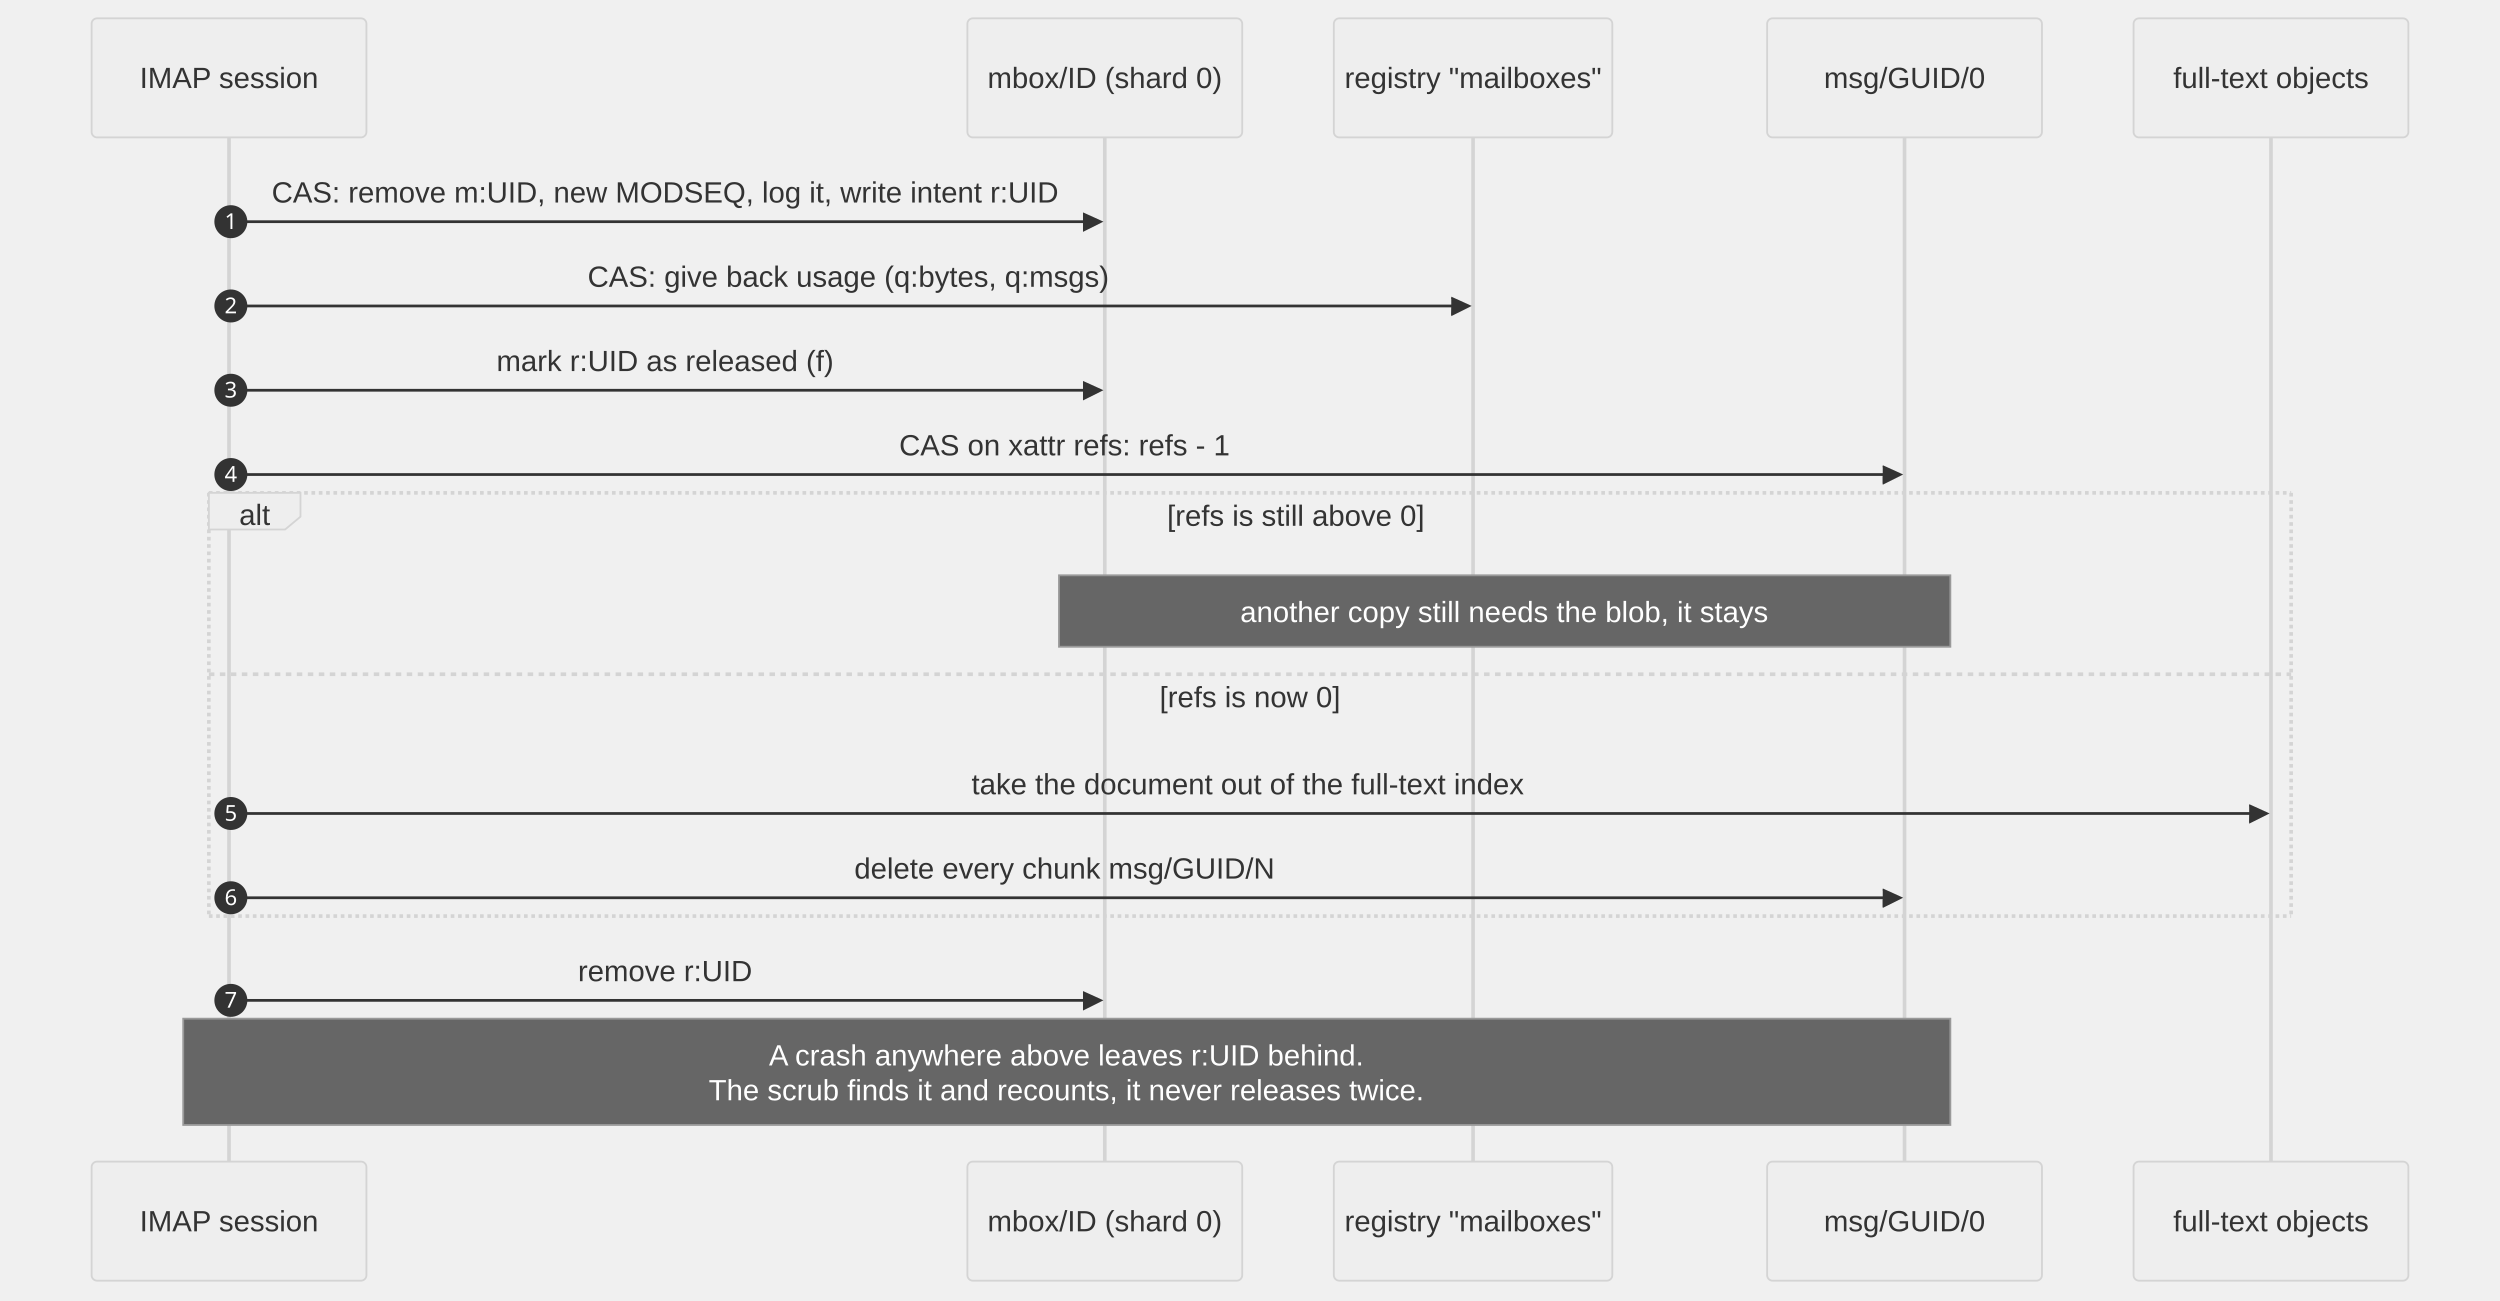
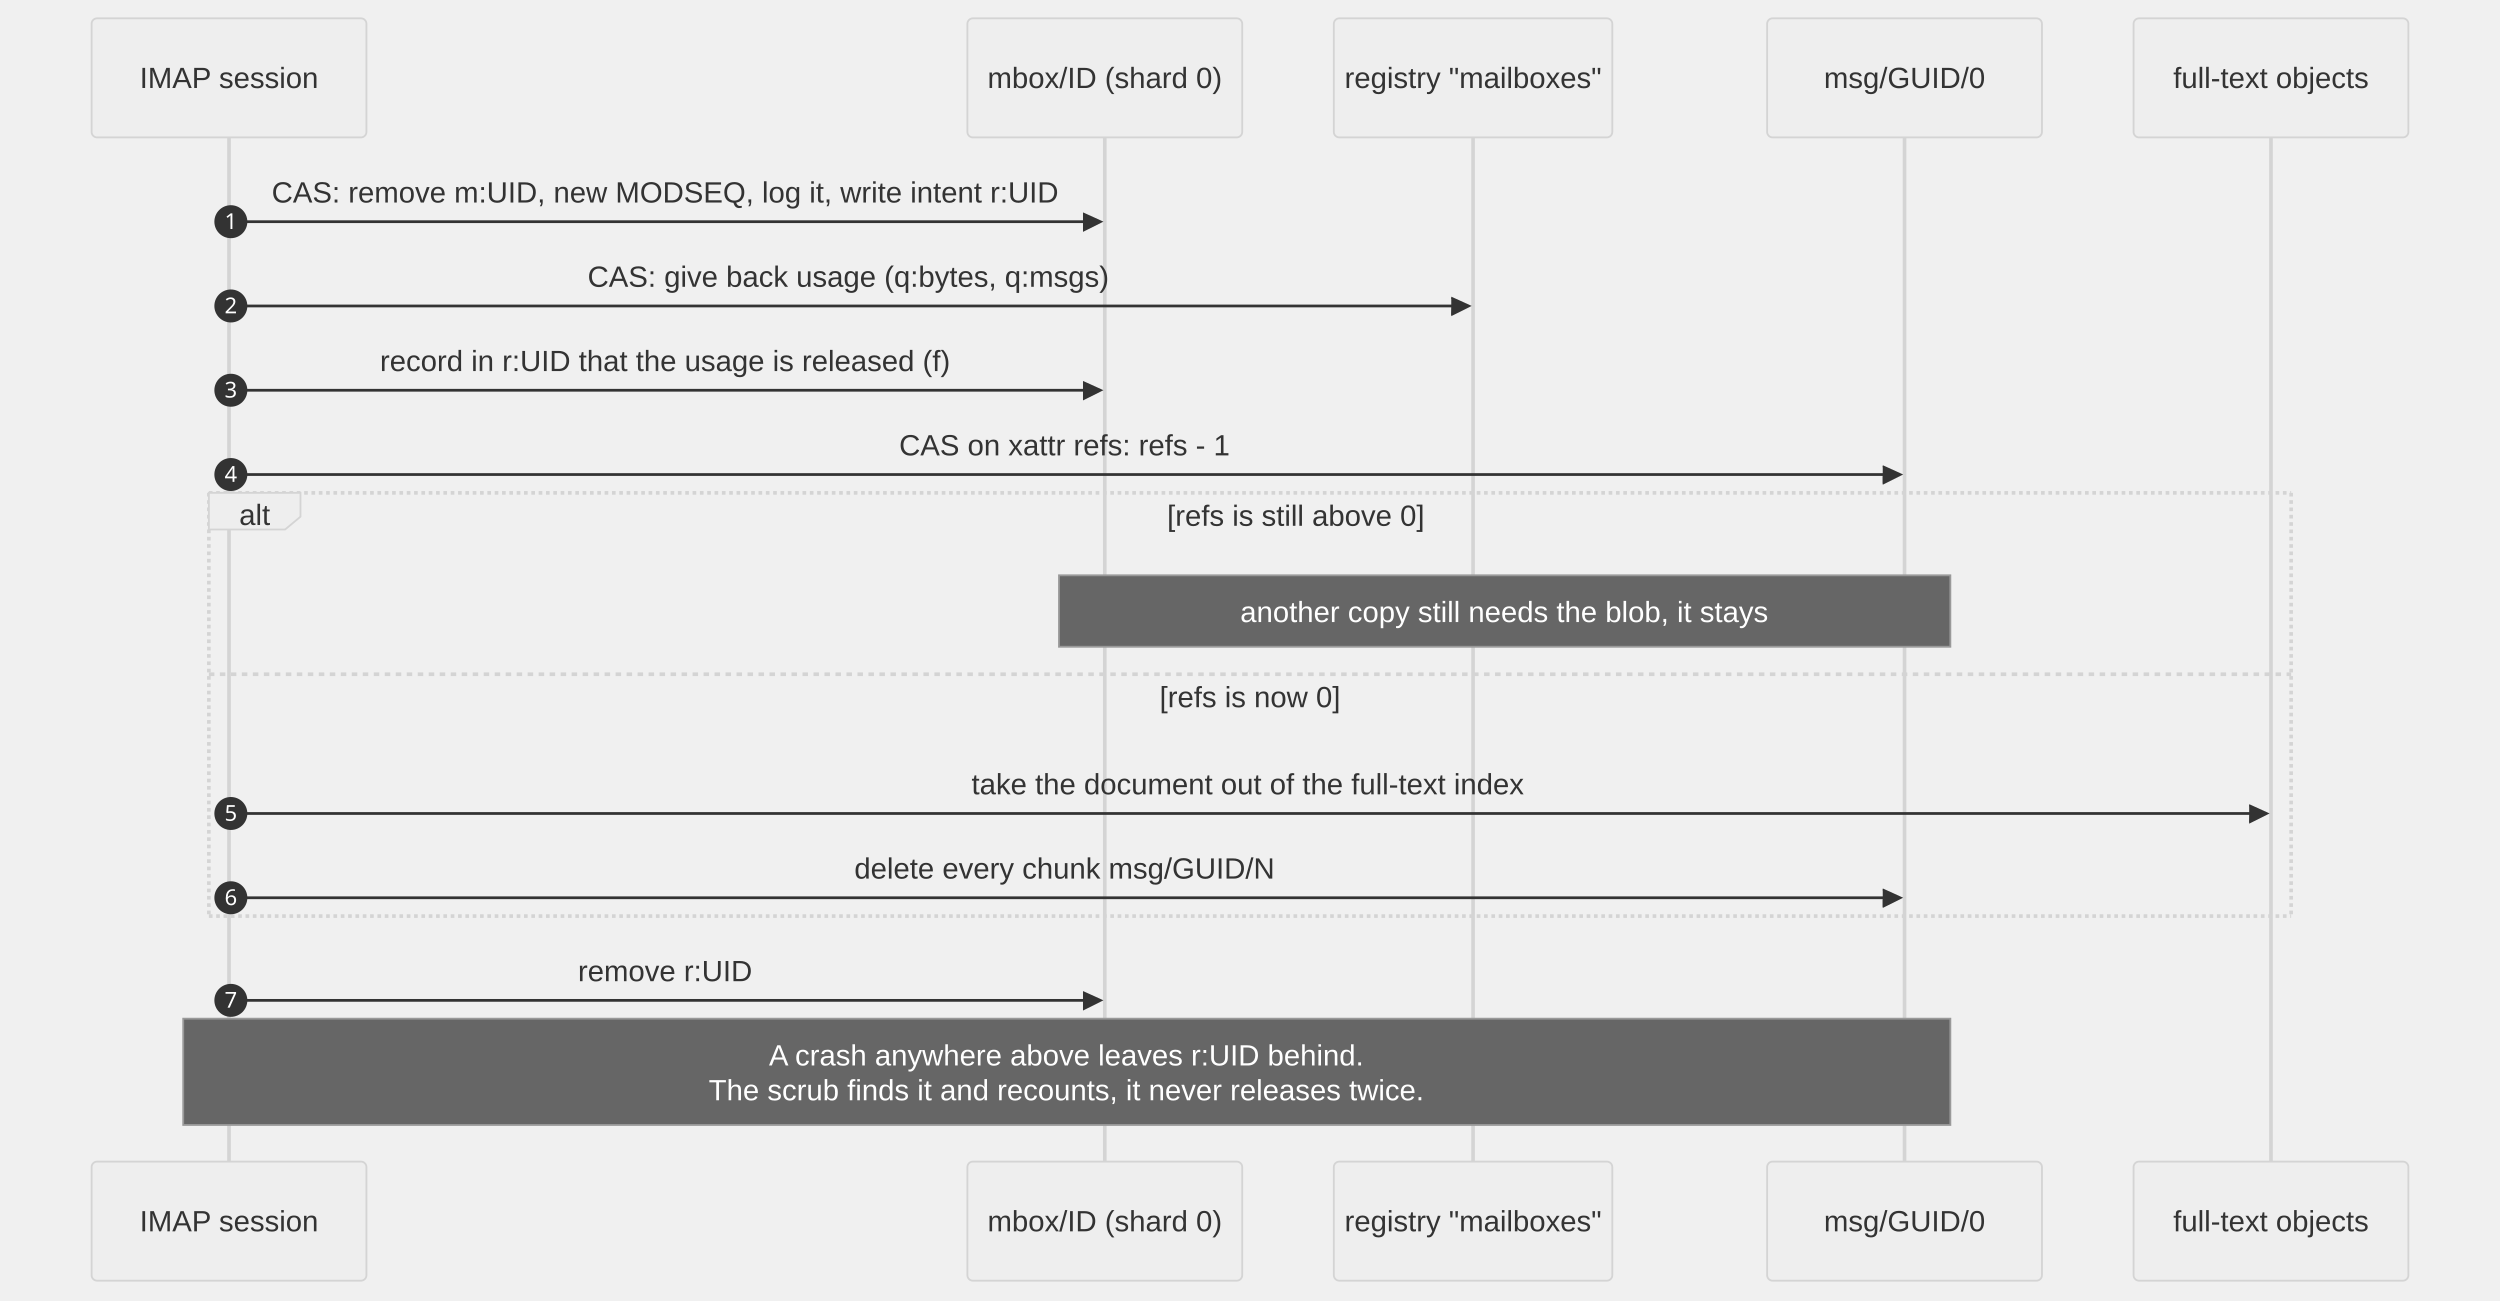
<svg xmlns="http://www.w3.org/2000/svg" aria-roledescription="sequence" role="graphics-document document" viewBox="-50 -10 1364.5 710" style="max-width: 1364.5px; background-color: white;" width="100%" id="my-svg">
  <g>
    <rect class="actor actor-bottom" ry="3" rx="3" name="F" height="65" width="150" stroke="#666" fill="#eaeaea" y="624" x="1114.5" />
    <text style="text-anchor: middle; font-size: 16px; font-weight: 400;" class="actor actor-box" alignment-baseline="central" dominant-baseline="central" y="656.5" x="1189.5">
      <tspan dy="0" x="1189.5">full-text objects</tspan>
    </text>
  </g>
  <g>
    <rect class="actor actor-bottom" ry="3" rx="3" name="D" height="65" width="150" stroke="#666" fill="#eaeaea" y="624" x="914.5" />
    <text style="text-anchor: middle; font-size: 16px; font-weight: 400;" class="actor actor-box" alignment-baseline="central" dominant-baseline="central" y="656.5" x="989.5">
      <tspan dy="0" x="989.5">msg/GUID/0</tspan>
    </text>
  </g>
  <g>
    <rect class="actor actor-bottom" ry="3" rx="3" name="R" height="65" width="152" stroke="#666" fill="#eaeaea" y="624" x="678" />
    <text style="text-anchor: middle; font-size: 16px; font-weight: 400;" class="actor actor-box" alignment-baseline="central" dominant-baseline="central" y="656.5" x="754">
      <tspan dy="0" x="754">registry "mailboxes"</tspan>
    </text>
  </g>
  <g>
    <rect class="actor actor-bottom" ry="3" rx="3" name="MB" height="65" width="150" stroke="#666" fill="#eaeaea" y="624" x="478" />
    <text style="text-anchor: middle; font-size: 16px; font-weight: 400;" class="actor actor-box" alignment-baseline="central" dominant-baseline="central" y="656.5" x="553">
      <tspan dy="0" x="553">mbox/ID (shard 0)</tspan>
    </text>
  </g>
  <g>
    <rect class="actor actor-bottom" ry="3" rx="3" name="P" height="65" width="150" stroke="#666" fill="#eaeaea" y="624" x="0" />
    <text style="text-anchor: middle; font-size: 16px; font-weight: 400;" class="actor actor-box" alignment-baseline="central" dominant-baseline="central" y="656.5" x="75">
      <tspan dy="0" x="75">IMAP session</tspan>
    </text>
  </g>
  <g>
    <line name="F" stroke="#999" stroke-width="0.5px" class="actor-line 200" y2="624" x2="1189.5" y1="65" x1="1189.5" id="actor4" />
    <g id="root-4">
      <rect class="actor actor-top" ry="3" rx="3" name="F" height="65" width="150" stroke="#666" fill="#eaeaea" y="0" x="1114.5" />
      <text style="text-anchor: middle; font-size: 16px; font-weight: 400;" class="actor actor-box" alignment-baseline="central" dominant-baseline="central" y="32.5" x="1189.5">
        <tspan dy="0" x="1189.5">full-text objects</tspan>
      </text>
    </g>
  </g>
  <g>
    <line name="D" stroke="#999" stroke-width="0.5px" class="actor-line 200" y2="624" x2="989.5" y1="65" x1="989.5" id="actor3" />
    <g id="root-3">
      <rect class="actor actor-top" ry="3" rx="3" name="D" height="65" width="150" stroke="#666" fill="#eaeaea" y="0" x="914.5" />
      <text style="text-anchor: middle; font-size: 16px; font-weight: 400;" class="actor actor-box" alignment-baseline="central" dominant-baseline="central" y="32.5" x="989.5">
        <tspan dy="0" x="989.5">msg/GUID/0</tspan>
      </text>
    </g>
  </g>
  <g>
    <line name="R" stroke="#999" stroke-width="0.5px" class="actor-line 200" y2="624" x2="754" y1="65" x1="754" id="actor2" />
    <g id="root-2">
      <rect class="actor actor-top" ry="3" rx="3" name="R" height="65" width="152" stroke="#666" fill="#eaeaea" y="0" x="678" />
      <text style="text-anchor: middle; font-size: 16px; font-weight: 400;" class="actor actor-box" alignment-baseline="central" dominant-baseline="central" y="32.5" x="754">
        <tspan dy="0" x="754">registry "mailboxes"</tspan>
      </text>
    </g>
  </g>
  <g>
    <line name="MB" stroke="#999" stroke-width="0.5px" class="actor-line 200" y2="624" x2="553" y1="65" x1="553" id="actor1" />
    <g id="root-1">
      <rect class="actor actor-top" ry="3" rx="3" name="MB" height="65" width="150" stroke="#666" fill="#eaeaea" y="0" x="478" />
      <text style="text-anchor: middle; font-size: 16px; font-weight: 400;" class="actor actor-box" alignment-baseline="central" dominant-baseline="central" y="32.5" x="553">
        <tspan dy="0" x="553">mbox/ID (shard 0)</tspan>
      </text>
    </g>
  </g>
  <g>
    <line name="P" stroke="#999" stroke-width="0.5px" class="actor-line 200" y2="624" x2="75" y1="65" x1="75" id="actor0" />
    <g id="root-0">
      <rect class="actor actor-top" ry="3" rx="3" name="P" height="65" width="150" stroke="#666" fill="#eaeaea" y="0" x="0" />
      <text style="text-anchor: middle; font-size: 16px; font-weight: 400;" class="actor actor-box" alignment-baseline="central" dominant-baseline="central" y="32.5" x="75">
        <tspan dy="0" x="75">IMAP session</tspan>
      </text>
    </g>
  </g>
  <style>#my-svg{font-family:"trebuchet ms",verdana,arial,sans-serif;font-size:16px;fill:#000000;}@keyframes edge-animation-frame{from{stroke-dashoffset:0;}}@keyframes dash{to{stroke-dashoffset:0;}}#my-svg .edge-animation-slow{stroke-dasharray:9,5!important;stroke-dashoffset:900;animation:dash 50s linear infinite;stroke-linecap:round;}#my-svg .edge-animation-fast{stroke-dasharray:9,5!important;stroke-dashoffset:900;animation:dash 20s linear infinite;stroke-linecap:round;}#my-svg .error-icon{fill:#552222;}#my-svg .error-text{fill:#552222;stroke:#552222;}#my-svg .edge-thickness-normal{stroke-width:1px;}#my-svg .edge-thickness-thick{stroke-width:3.5px;}#my-svg .edge-pattern-solid{stroke-dasharray:0;}#my-svg .edge-thickness-invisible{stroke-width:0;fill:none;}#my-svg .edge-pattern-dashed{stroke-dasharray:3;}#my-svg .edge-pattern-dotted{stroke-dasharray:2;}#my-svg .marker{fill:#666;stroke:#666;}#my-svg .marker.cross{stroke:#666;}#my-svg svg{font-family:"trebuchet ms",verdana,arial,sans-serif;font-size:16px;}#my-svg p{margin:0;}#my-svg .actor{stroke:hsl(0, 0%, 83%);fill:#eee;}#my-svg text.actor&gt;tspan{fill:#333;stroke:none;}#my-svg .actor-line{stroke:hsl(0, 0%, 83%);}#my-svg .messageLine0{stroke-width:1.5;stroke-dasharray:none;stroke:#333;}#my-svg .messageLine1{stroke-width:1.5;stroke-dasharray:2,2;stroke:#333;}#my-svg #arrowhead path{fill:#333;stroke:#333;}#my-svg .sequenceNumber{fill:white;}#my-svg #sequencenumber{fill:#333;}#my-svg #crosshead path{fill:#333;stroke:#333;}#my-svg .messageText{fill:#333;stroke:none;}#my-svg .labelBox{stroke:hsl(0, 0%, 83%);fill:#eee;}#my-svg .labelText,#my-svg .labelText&gt;tspan{fill:#333;stroke:none;}#my-svg .loopText,#my-svg .loopText&gt;tspan{fill:#333;stroke:none;}#my-svg .loopLine{stroke-width:2px;stroke-dasharray:2,2;stroke:hsl(0, 0%, 83%);fill:hsl(0, 0%, 83%);}#my-svg .note{stroke:#999;fill:#666;}#my-svg .noteText,#my-svg .noteText&gt;tspan{fill:#fff;stroke:none;}#my-svg .activation0{fill:#f4f4f4;stroke:#666;}#my-svg .activation1{fill:#f4f4f4;stroke:#666;}#my-svg .activation2{fill:#f4f4f4;stroke:#666;}#my-svg .actorPopupMenu{position:absolute;}#my-svg .actorPopupMenuPanel{position:absolute;fill:#eee;box-shadow:0px 8px 16px 0px rgba(0,0,0,0.2);filter:drop-shadow(3px 5px 2px rgb(0 0 0 / 0.4));}#my-svg .actor-man line{stroke:hsl(0, 0%, 83%);fill:#eee;}#my-svg .actor-man circle,#my-svg line{stroke:hsl(0, 0%, 83%);fill:#eee;stroke-width:2px;}#my-svg :root{--mermaid-font-family:"trebuchet ms",verdana,arial,sans-serif;}</style>
  <g />
  <defs>
    <symbol height="24" width="24" id="computer">
      <path d="M2 2v13h20v-13h-20zm18 11h-16v-9h16v9zm-10.228 6l.466-1h3.524l.467 1h-4.457zm14.228 3h-24l2-6h2.104l-1.33 4h18.45l-1.297-4h2.073l2 6zm-5-10h-14v-7h14v7z" transform="scale(.5)" />
    </symbol>
  </defs>
  <defs>
    <symbol clip-rule="evenodd" fill-rule="evenodd" id="database">
      <path d="M12.258.001l.256.004.255.005.253.008.251.01.249.012.247.015.246.016.242.019.241.02.239.023.236.024.233.027.231.028.229.031.225.032.223.034.22.036.217.038.214.04.211.041.208.043.205.045.201.046.198.048.194.05.191.051.187.053.183.054.18.056.175.057.172.059.168.06.163.061.16.063.155.064.15.066.074.033.073.033.071.034.07.034.069.035.068.035.067.035.066.035.064.036.064.036.062.036.06.036.06.037.058.037.058.037.055.038.055.038.053.038.052.038.051.039.05.039.048.039.047.039.045.04.044.04.043.04.041.04.04.041.039.041.037.041.036.041.034.041.033.042.032.042.03.042.029.042.027.042.026.043.024.043.023.043.021.043.02.043.018.044.017.043.015.044.013.044.012.044.011.045.009.044.007.045.006.045.004.045.002.045.001.045v17l-.001.045-.002.045-.004.045-.006.045-.007.045-.009.044-.011.045-.012.044-.013.044-.015.044-.017.043-.018.044-.02.043-.021.043-.023.043-.024.043-.026.043-.027.042-.029.042-.03.042-.032.042-.033.042-.034.041-.036.041-.037.041-.039.041-.04.041-.041.04-.043.04-.044.04-.045.04-.047.039-.048.039-.05.039-.051.039-.052.038-.053.038-.055.038-.055.038-.058.037-.058.037-.06.037-.06.036-.062.036-.064.036-.064.036-.066.035-.067.035-.068.035-.069.035-.07.034-.071.034-.073.033-.074.033-.15.066-.155.064-.16.063-.163.061-.168.06-.172.059-.175.057-.18.056-.183.054-.187.053-.191.051-.194.05-.198.048-.201.046-.205.045-.208.043-.211.041-.214.04-.217.038-.22.036-.223.034-.225.032-.229.031-.231.028-.233.027-.236.024-.239.023-.241.02-.242.019-.246.016-.247.015-.249.012-.251.01-.253.008-.255.005-.256.004-.258.001-.258-.001-.256-.004-.255-.005-.253-.008-.251-.01-.249-.012-.247-.015-.245-.016-.243-.019-.241-.02-.238-.023-.236-.024-.234-.027-.231-.028-.228-.031-.226-.032-.223-.034-.22-.036-.217-.038-.214-.04-.211-.041-.208-.043-.204-.045-.201-.046-.198-.048-.195-.05-.19-.051-.187-.053-.184-.054-.179-.056-.176-.057-.172-.059-.167-.06-.164-.061-.159-.063-.155-.064-.151-.066-.074-.033-.072-.033-.072-.034-.07-.034-.069-.035-.068-.035-.067-.035-.066-.035-.064-.036-.063-.036-.062-.036-.061-.036-.06-.037-.058-.037-.057-.037-.056-.038-.055-.038-.053-.038-.052-.038-.051-.039-.049-.039-.049-.039-.046-.039-.046-.04-.044-.04-.043-.04-.041-.04-.04-.041-.039-.041-.037-.041-.036-.041-.034-.041-.033-.042-.032-.042-.03-.042-.029-.042-.027-.042-.026-.043-.024-.043-.023-.043-.021-.043-.02-.043-.018-.044-.017-.043-.015-.044-.013-.044-.012-.044-.011-.045-.009-.044-.007-.045-.006-.045-.004-.045-.002-.045-.001-.045v-17l.001-.045.002-.045.004-.045.006-.045.007-.045.009-.044.011-.045.012-.044.013-.044.015-.044.017-.043.018-.044.02-.043.021-.043.023-.043.024-.043.026-.043.027-.042.029-.042.03-.042.032-.042.033-.042.034-.041.036-.041.037-.041.039-.041.04-.041.041-.04.043-.04.044-.04.046-.04.046-.039.049-.039.049-.039.051-.039.052-.038.053-.038.055-.038.056-.038.057-.037.058-.037.06-.037.061-.036.062-.036.063-.036.064-.036.066-.035.067-.035.068-.035.069-.035.07-.034.072-.034.072-.033.074-.033.151-.066.155-.064.159-.063.164-.061.167-.06.172-.059.176-.057.179-.056.184-.054.187-.053.19-.051.195-.05.198-.048.201-.046.204-.045.208-.043.211-.041.214-.04.217-.038.22-.036.223-.034.226-.032.228-.031.231-.028.234-.027.236-.024.238-.023.241-.02.243-.019.245-.016.247-.015.249-.012.251-.01.253-.008.255-.005.256-.004.258-.001.258.001zm-9.258 20.499v.01l.001.021.003.021.004.022.005.021.006.022.007.022.009.023.01.022.011.023.012.023.013.023.015.023.016.024.017.023.018.024.019.024.021.024.022.025.023.024.024.025.052.049.056.05.061.051.066.051.07.051.075.051.079.052.084.052.088.052.092.052.097.052.102.051.105.052.11.052.114.051.119.051.123.051.127.05.131.05.135.05.139.048.144.049.147.047.152.047.155.047.16.045.163.045.167.043.171.043.176.041.178.041.183.039.187.039.19.037.194.035.197.035.202.033.204.031.209.03.212.029.216.027.219.025.222.024.226.021.23.02.233.018.236.016.24.015.243.012.246.01.249.008.253.005.256.004.259.001.26-.001.257-.004.254-.005.25-.008.247-.011.244-.012.241-.014.237-.016.233-.018.231-.021.226-.021.224-.024.22-.026.216-.027.212-.028.21-.031.205-.031.202-.034.198-.034.194-.036.191-.037.187-.039.183-.04.179-.04.175-.042.172-.043.168-.044.163-.045.16-.046.155-.046.152-.047.148-.048.143-.049.139-.049.136-.05.131-.05.126-.05.123-.051.118-.052.114-.051.11-.052.106-.052.101-.052.096-.052.092-.052.088-.053.083-.051.079-.052.074-.052.07-.051.065-.051.06-.051.056-.05.051-.05.023-.024.023-.025.021-.024.02-.024.019-.024.018-.024.017-.024.015-.023.014-.024.013-.023.012-.023.01-.023.01-.022.008-.022.006-.022.006-.022.004-.022.004-.021.001-.021.001-.021v-4.127l-.077.055-.08.053-.083.054-.085.053-.087.052-.09.052-.093.051-.095.05-.097.05-.1.049-.102.049-.105.048-.106.047-.109.047-.111.046-.114.045-.115.045-.118.044-.12.043-.122.042-.124.042-.126.041-.128.04-.13.04-.132.038-.134.038-.135.037-.138.037-.139.035-.142.035-.143.034-.144.033-.147.032-.148.031-.15.03-.151.03-.153.029-.154.027-.156.027-.158.026-.159.025-.161.024-.162.023-.163.022-.165.021-.166.02-.167.019-.169.018-.169.017-.171.016-.173.015-.173.014-.175.013-.175.012-.177.011-.178.01-.179.008-.179.008-.181.006-.182.005-.182.004-.184.003-.184.002h-.37l-.184-.002-.184-.003-.182-.004-.182-.005-.181-.006-.179-.008-.179-.008-.178-.01-.176-.011-.176-.012-.175-.013-.173-.014-.172-.015-.171-.016-.17-.017-.169-.018-.167-.019-.166-.02-.165-.021-.163-.022-.162-.023-.161-.024-.159-.025-.157-.026-.156-.027-.155-.027-.153-.029-.151-.03-.15-.03-.148-.031-.146-.032-.145-.033-.143-.034-.141-.035-.14-.035-.137-.037-.136-.037-.134-.038-.132-.038-.13-.04-.128-.04-.126-.041-.124-.042-.122-.042-.12-.044-.117-.043-.116-.045-.113-.045-.112-.046-.109-.047-.106-.047-.105-.048-.102-.049-.1-.049-.097-.05-.095-.05-.093-.052-.09-.051-.087-.052-.085-.053-.083-.054-.08-.054-.077-.054v4.127zm0-5.654v.011l.001.021.003.021.004.021.005.022.006.022.007.022.009.022.01.022.011.023.012.023.013.023.015.024.016.023.017.024.018.024.019.024.021.024.022.024.023.025.024.024.052.05.056.05.061.05.066.051.07.051.075.052.079.051.084.052.088.052.092.052.097.052.102.052.105.052.11.051.114.051.119.052.123.05.127.051.131.05.135.049.139.049.144.048.147.048.152.047.155.046.16.045.163.045.167.044.171.042.176.042.178.04.183.04.187.038.19.037.194.036.197.034.202.033.204.032.209.03.212.028.216.027.219.025.222.024.226.022.23.02.233.018.236.016.24.014.243.012.246.01.249.008.253.006.256.003.259.001.26-.001.257-.003.254-.006.25-.008.247-.01.244-.012.241-.015.237-.016.233-.018.231-.02.226-.022.224-.024.22-.025.216-.027.212-.029.21-.03.205-.032.202-.033.198-.035.194-.036.191-.037.187-.039.183-.039.179-.041.175-.042.172-.043.168-.044.163-.045.16-.045.155-.047.152-.047.148-.048.143-.048.139-.05.136-.049.131-.05.126-.051.123-.051.118-.051.114-.052.11-.052.106-.052.101-.052.096-.052.092-.052.088-.052.083-.052.079-.052.074-.051.07-.052.065-.051.06-.05.056-.051.051-.049.023-.025.023-.024.021-.025.02-.024.019-.024.018-.024.017-.024.015-.023.014-.023.013-.024.012-.022.01-.023.01-.023.008-.022.006-.022.006-.022.004-.021.004-.022.001-.021.001-.021v-4.139l-.077.054-.08.054-.083.054-.085.052-.087.053-.09.051-.093.051-.095.051-.097.05-.1.049-.102.049-.105.048-.106.047-.109.047-.111.046-.114.045-.115.044-.118.044-.12.044-.122.042-.124.042-.126.041-.128.04-.13.039-.132.039-.134.038-.135.037-.138.036-.139.036-.142.035-.143.033-.144.033-.147.033-.148.031-.15.03-.151.03-.153.028-.154.028-.156.027-.158.026-.159.025-.161.024-.162.023-.163.022-.165.021-.166.02-.167.019-.169.018-.169.017-.171.016-.173.015-.173.014-.175.013-.175.012-.177.011-.178.009-.179.009-.179.007-.181.007-.182.005-.182.004-.184.003-.184.002h-.37l-.184-.002-.184-.003-.182-.004-.182-.005-.181-.007-.179-.007-.179-.009-.178-.009-.176-.011-.176-.012-.175-.013-.173-.014-.172-.015-.171-.016-.17-.017-.169-.018-.167-.019-.166-.02-.165-.021-.163-.022-.162-.023-.161-.024-.159-.025-.157-.026-.156-.027-.155-.028-.153-.028-.151-.03-.15-.03-.148-.031-.146-.033-.145-.033-.143-.033-.141-.035-.14-.036-.137-.036-.136-.037-.134-.038-.132-.039-.13-.039-.128-.04-.126-.041-.124-.042-.122-.043-.12-.043-.117-.044-.116-.044-.113-.046-.112-.046-.109-.046-.106-.047-.105-.048-.102-.049-.1-.049-.097-.05-.095-.051-.093-.051-.09-.051-.087-.053-.085-.052-.083-.054-.08-.054-.077-.054v4.139zm0-5.666v.011l.001.02.003.022.004.021.005.022.006.021.007.022.009.023.01.022.011.023.012.023.013.023.015.023.016.024.017.024.018.023.019.024.021.025.022.024.023.024.024.025.052.05.056.05.061.05.066.051.07.051.075.052.079.051.084.052.088.052.092.052.097.052.102.052.105.051.11.052.114.051.119.051.123.051.127.05.131.05.135.05.139.049.144.048.147.048.152.047.155.046.16.045.163.045.167.043.171.043.176.042.178.04.183.04.187.038.19.037.194.036.197.034.202.033.204.032.209.03.212.028.216.027.219.025.222.024.226.021.23.02.233.018.236.017.24.014.243.012.246.01.249.008.253.006.256.003.259.001.26-.001.257-.003.254-.006.25-.008.247-.01.244-.013.241-.014.237-.016.233-.018.231-.02.226-.022.224-.024.22-.025.216-.027.212-.029.21-.03.205-.032.202-.033.198-.035.194-.036.191-.037.187-.039.183-.039.179-.041.175-.042.172-.043.168-.044.163-.045.16-.045.155-.047.152-.047.148-.048.143-.049.139-.049.136-.049.131-.051.126-.05.123-.051.118-.052.114-.051.11-.052.106-.052.101-.052.096-.052.092-.052.088-.052.083-.052.079-.052.074-.052.07-.051.065-.051.06-.051.056-.05.051-.049.023-.025.023-.025.021-.024.02-.024.019-.024.018-.024.017-.024.015-.023.014-.024.013-.023.012-.023.01-.022.01-.023.008-.022.006-.022.006-.022.004-.022.004-.021.001-.021.001-.021v-4.153l-.077.054-.08.054-.083.053-.085.053-.087.053-.09.051-.093.051-.095.051-.097.05-.1.049-.102.048-.105.048-.106.048-.109.046-.111.046-.114.046-.115.044-.118.044-.12.043-.122.043-.124.042-.126.041-.128.04-.13.039-.132.039-.134.038-.135.037-.138.036-.139.036-.142.034-.143.034-.144.033-.147.032-.148.032-.15.03-.151.03-.153.028-.154.028-.156.027-.158.026-.159.024-.161.024-.162.023-.163.023-.165.021-.166.02-.167.019-.169.018-.169.017-.171.016-.173.015-.173.014-.175.013-.175.012-.177.01-.178.01-.179.009-.179.007-.181.006-.182.006-.182.004-.184.003-.184.001-.185.001-.185-.001-.184-.001-.184-.003-.182-.004-.182-.006-.181-.006-.179-.007-.179-.009-.178-.01-.176-.01-.176-.012-.175-.013-.173-.014-.172-.015-.171-.016-.17-.017-.169-.018-.167-.019-.166-.02-.165-.021-.163-.023-.162-.023-.161-.024-.159-.024-.157-.026-.156-.027-.155-.028-.153-.028-.151-.03-.15-.03-.148-.032-.146-.032-.145-.033-.143-.034-.141-.034-.14-.036-.137-.036-.136-.037-.134-.038-.132-.039-.13-.039-.128-.041-.126-.041-.124-.041-.122-.043-.12-.043-.117-.044-.116-.044-.113-.046-.112-.046-.109-.046-.106-.048-.105-.048-.102-.048-.1-.05-.097-.049-.095-.051-.093-.051-.09-.052-.087-.052-.085-.053-.083-.053-.08-.054-.077-.054v4.153zm8.74-8.179l-.257.004-.254.005-.25.008-.247.011-.244.012-.241.014-.237.016-.233.018-.231.021-.226.022-.224.023-.22.026-.216.027-.212.028-.21.031-.205.032-.202.033-.198.034-.194.036-.191.038-.187.038-.183.04-.179.041-.175.042-.172.043-.168.043-.163.045-.16.046-.155.046-.152.048-.148.048-.143.048-.139.049-.136.05-.131.05-.126.051-.123.051-.118.051-.114.052-.11.052-.106.052-.101.052-.096.052-.092.052-.088.052-.083.052-.079.052-.074.051-.07.052-.065.051-.06.05-.056.05-.051.05-.023.025-.023.024-.021.024-.02.025-.019.024-.018.024-.017.023-.015.024-.014.023-.013.023-.012.023-.01.023-.01.022-.008.022-.006.023-.006.021-.004.022-.004.021-.001.021-.001.021.001.021.001.021.004.021.004.022.006.021.006.023.008.022.01.022.01.023.012.023.013.023.014.023.015.024.017.023.018.024.019.024.02.025.021.024.023.024.023.025.051.05.056.05.06.05.065.051.07.052.074.051.079.052.083.052.088.052.092.052.096.052.101.052.106.052.11.052.114.052.118.051.123.051.126.051.131.05.136.05.139.049.143.048.148.048.152.048.155.046.16.046.163.045.168.043.172.043.175.042.179.041.183.04.187.038.191.038.194.036.198.034.202.033.205.032.21.031.212.028.216.027.22.026.224.023.226.022.231.021.233.018.237.016.241.014.244.012.247.011.25.008.254.005.257.004.26.001.26-.001.257-.004.254-.005.25-.008.247-.011.244-.012.241-.014.237-.016.233-.018.231-.021.226-.022.224-.023.22-.026.216-.027.212-.028.21-.031.205-.032.202-.033.198-.034.194-.036.191-.038.187-.038.183-.04.179-.041.175-.042.172-.043.168-.043.163-.045.16-.046.155-.046.152-.048.148-.048.143-.048.139-.049.136-.05.131-.05.126-.051.123-.051.118-.051.114-.052.11-.052.106-.052.101-.052.096-.052.092-.052.088-.052.083-.052.079-.052.074-.051.07-.052.065-.051.06-.05.056-.05.051-.05.023-.025.023-.024.021-.024.02-.025.019-.024.018-.024.017-.023.015-.024.014-.023.013-.023.012-.023.01-.023.01-.022.008-.022.006-.023.006-.021.004-.022.004-.021.001-.021.001-.021-.001-.021-.001-.021-.004-.021-.004-.022-.006-.021-.006-.023-.008-.022-.01-.022-.01-.023-.012-.023-.013-.023-.014-.023-.015-.024-.017-.023-.018-.024-.019-.024-.02-.025-.021-.024-.023-.024-.023-.025-.051-.05-.056-.05-.06-.05-.065-.051-.07-.052-.074-.051-.079-.052-.083-.052-.088-.052-.092-.052-.096-.052-.101-.052-.106-.052-.11-.052-.114-.052-.118-.051-.123-.051-.126-.051-.131-.05-.136-.05-.139-.049-.143-.048-.148-.048-.152-.048-.155-.046-.16-.046-.163-.045-.168-.043-.172-.043-.175-.042-.179-.041-.183-.04-.187-.038-.191-.038-.194-.036-.198-.034-.202-.033-.205-.032-.21-.031-.212-.028-.216-.027-.22-.026-.224-.023-.226-.022-.231-.021-.233-.018-.237-.016-.241-.014-.244-.012-.247-.011-.25-.008-.254-.005-.257-.004-.26-.001-.26.001z" transform="scale(.5)" />
    </symbol>
  </defs>
  <defs>
    <symbol height="24" width="24" id="clock">
      <path d="M12 2c5.514 0 10 4.486 10 10s-4.486 10-10 10-10-4.486-10-10 4.486-10 10-10zm0-2c-6.627 0-12 5.373-12 12s5.373 12 12 12 12-5.373 12-12-5.373-12-12-12zm5.848 12.459c.202.038.202.333.001.372-1.907.361-6.045 1.111-6.547 1.111-.719 0-1.301-.582-1.301-1.301 0-.512.77-5.447 1.125-7.445.034-.192.312-.181.343.014l.985 6.238 5.394 1.011z" transform="scale(.5)" />
    </symbol>
  </defs>
  <defs>
    <marker orient="auto-start-reverse" markerHeight="12" markerWidth="12" markerUnits="userSpaceOnUse" refY="5" refX="7.9" id="arrowhead">
      <path d="M -1 0 L 10 5 L 0 10 z" />
    </marker>
  </defs>
  <defs>
    <marker refY="4.5" refX="4" orient="auto" markerHeight="8" markerWidth="15" id="crosshead">
      <path style="stroke-dasharray: 0, 0;" d="M 1,2 L 6,7 M 6,2 L 1,7" stroke-width="1pt" stroke="#000000" fill="none" />
    </marker>
  </defs>
  <defs>
    <marker orient="auto" markerHeight="28" markerWidth="20" refY="7" refX="15.5" id="filled-head">
      <path d="M 18,7 L9,13 L14,7 L9,1 Z" />
    </marker>
  </defs>
  <defs>
    <marker orient="auto" markerHeight="40" markerWidth="60" refY="15" refX="15" id="sequencenumber">
      <circle r="6" cy="15" cx="15" />
    </marker>
  </defs>
  <g>
    <rect class="note" height="39" width="486.5" stroke="#666" fill="#EDF2AE" y="304" x="528" />
    <text style="font-size: 16px; font-weight: 400;" dy="1em" class="noteText" alignment-baseline="middle" dominant-baseline="middle" text-anchor="middle" y="309" x="771">
      <tspan x="771">another copy still needs the blob, it stays</tspan>
    </text>
  </g>
  <g>
    <line class="loopLine" y2="259" x2="1200.5" y1="259" x1="64" />
    <line class="loopLine" y2="490" x2="1200.5" y1="259" x1="1200.5" />
    <line class="loopLine" y2="490" x2="1200.5" y1="490" x1="64" />
    <line class="loopLine" y2="490" x2="64" y1="259" x1="64" />
    <line style="stroke-dasharray: 3, 3;" class="loopLine" y2="358" x2="1200.5" y1="358" x1="64" />
    <polygon class="labelBox" points="64,259 114,259 114,272 105.6,279 64,279" />
    <text style="font-size: 16px; font-weight: 400;" class="labelText" alignment-baseline="middle" dominant-baseline="middle" text-anchor="middle" y="272" x="89">alt</text>
    <text style="font-size: 16px; font-weight: 400;" class="loopText" text-anchor="middle" y="277" x="657.25">
      <tspan x="657.25">[refs is still above 0]</tspan>
    </text>
    <text style="font-size: 16px; font-weight: 400;" class="loopText" text-anchor="middle" y="376" x="632.25">[refs is now 0]</text>
  </g>
  <g>
    <rect class="note" height="58" width="964.5" stroke="#666" fill="#EDF2AE" y="546" x="50" />
    <text style="font-size: 16px; font-weight: 400;" dy="1em" class="noteText" alignment-baseline="middle" dominant-baseline="middle" text-anchor="middle" y="551" x="532">
      <tspan x="532">A crash anywhere above leaves r:UID behind.</tspan>
    </text>
    <text style="font-size: 16px; font-weight: 400;" dy="1em" class="noteText" alignment-baseline="middle" dominant-baseline="middle" text-anchor="middle" y="570" x="532">
      <tspan x="532">The scrub finds it and recounts, it never releases twice.</tspan>
    </text>
  </g>
  <text style="font-size: 16px; font-weight: 400;" dy="1em" class="messageText" alignment-baseline="middle" dominant-baseline="middle" text-anchor="middle" y="80" x="313">CAS: remove m:UID, new MODSEQ, log it, write intent r:UID</text>
  <line style="fill: none;" marker-start="url(#sequencenumber)" marker-end="url(#arrowhead)" stroke="none" stroke-width="2" class="messageLine0" y2="111" x2="549" y1="111" x1="76" />
  <text class="sequenceNumber" text-anchor="middle" font-size="12px" font-family="sans-serif" y="115" x="76">1</text>
  <text style="font-size: 16px; font-weight: 400;" dy="1em" class="messageText" alignment-baseline="middle" dominant-baseline="middle" text-anchor="middle" y="126" x="413">CAS: give back usage (q:bytes, q:msgs)</text>
  <line style="fill: none;" marker-start="url(#sequencenumber)" marker-end="url(#arrowhead)" stroke="none" stroke-width="2" class="messageLine0" y2="157" x2="750" y1="157" x1="76" />
  <text class="sequenceNumber" text-anchor="middle" font-size="12px" font-family="sans-serif" y="161" x="76">2</text>
-   <text style="font-size: 16px; font-weight: 400;" dy="1em" class="messageText" alignment-baseline="middle" dominant-baseline="middle" text-anchor="middle" y="172" x="313">mark r:UID as released (f)</text>
+   <text style="font-size: 16px; font-weight: 400;" dy="1em" class="messageText" alignment-baseline="middle" dominant-baseline="middle" text-anchor="middle" y="172" x="313">record in r:UID that the usage is released (f)</text>
  <line style="fill: none;" marker-start="url(#sequencenumber)" marker-end="url(#arrowhead)" stroke="none" stroke-width="2" class="messageLine0" y2="203" x2="549" y1="203" x1="76" />
  <text class="sequenceNumber" text-anchor="middle" font-size="12px" font-family="sans-serif" y="207" x="76">3</text>
  <text style="font-size: 16px; font-weight: 400;" dy="1em" class="messageText" alignment-baseline="middle" dominant-baseline="middle" text-anchor="middle" y="218" x="531">CAS on xattr refs: refs - 1</text>
  <line style="fill: none;" marker-start="url(#sequencenumber)" marker-end="url(#arrowhead)" stroke="none" stroke-width="2" class="messageLine0" y2="249" x2="985.5" y1="249" x1="76" />
  <text class="sequenceNumber" text-anchor="middle" font-size="12px" font-family="sans-serif" y="253" x="76">4</text>
  <text style="font-size: 16px; font-weight: 400;" dy="1em" class="messageText" alignment-baseline="middle" dominant-baseline="middle" text-anchor="middle" y="403" x="631">take the document out of the full-text index</text>
  <line style="fill: none;" marker-start="url(#sequencenumber)" marker-end="url(#arrowhead)" stroke="none" stroke-width="2" class="messageLine0" y2="434" x2="1185.5" y1="434" x1="76" />
  <text class="sequenceNumber" text-anchor="middle" font-size="12px" font-family="sans-serif" y="438" x="76">5</text>
  <text style="font-size: 16px; font-weight: 400;" dy="1em" class="messageText" alignment-baseline="middle" dominant-baseline="middle" text-anchor="middle" y="449" x="531">delete every chunk msg/GUID/N</text>
  <line style="fill: none;" marker-start="url(#sequencenumber)" marker-end="url(#arrowhead)" stroke="none" stroke-width="2" class="messageLine0" y2="480" x2="985.5" y1="480" x1="76" />
  <text class="sequenceNumber" text-anchor="middle" font-size="12px" font-family="sans-serif" y="484" x="76">6</text>
  <text style="font-size: 16px; font-weight: 400;" dy="1em" class="messageText" alignment-baseline="middle" dominant-baseline="middle" text-anchor="middle" y="505" x="313">remove r:UID</text>
  <line style="fill: none;" marker-start="url(#sequencenumber)" marker-end="url(#arrowhead)" stroke="none" stroke-width="2" class="messageLine0" y2="536" x2="549" y1="536" x1="76" />
  <text class="sequenceNumber" text-anchor="middle" font-size="12px" font-family="sans-serif" y="540" x="76">7</text>
</svg>
